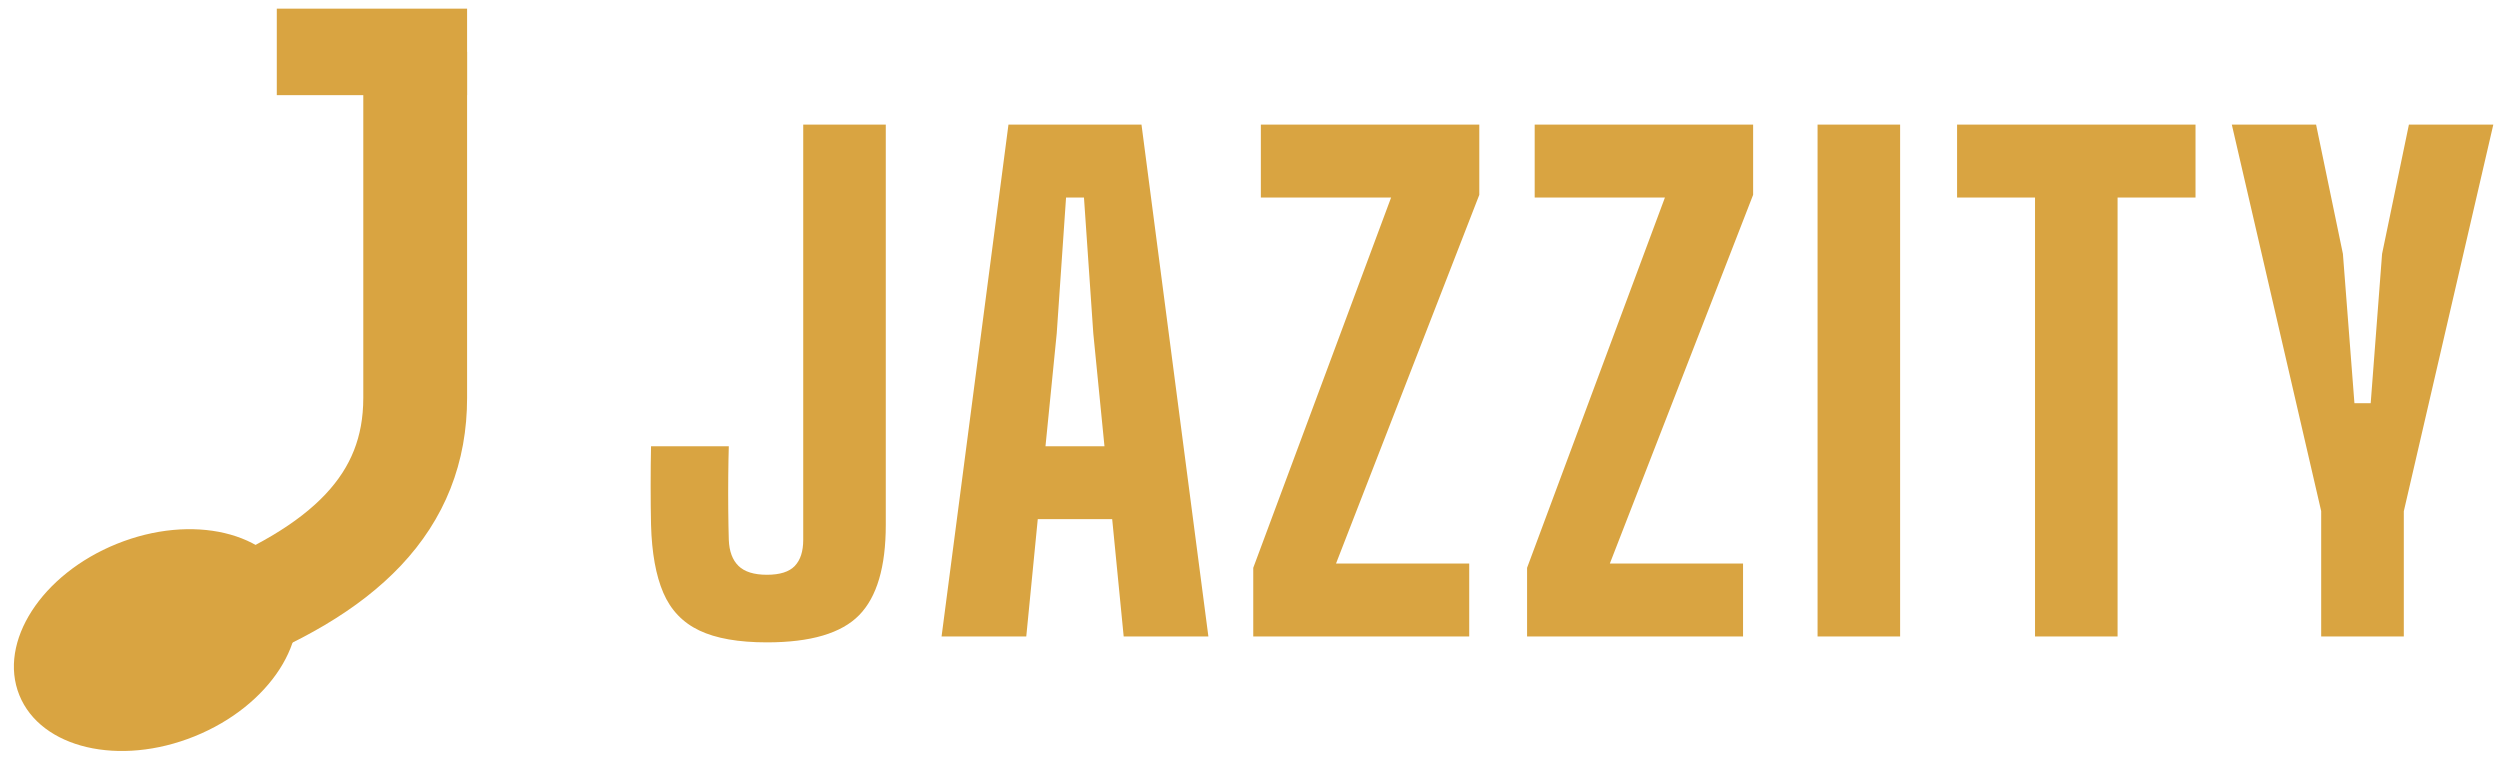
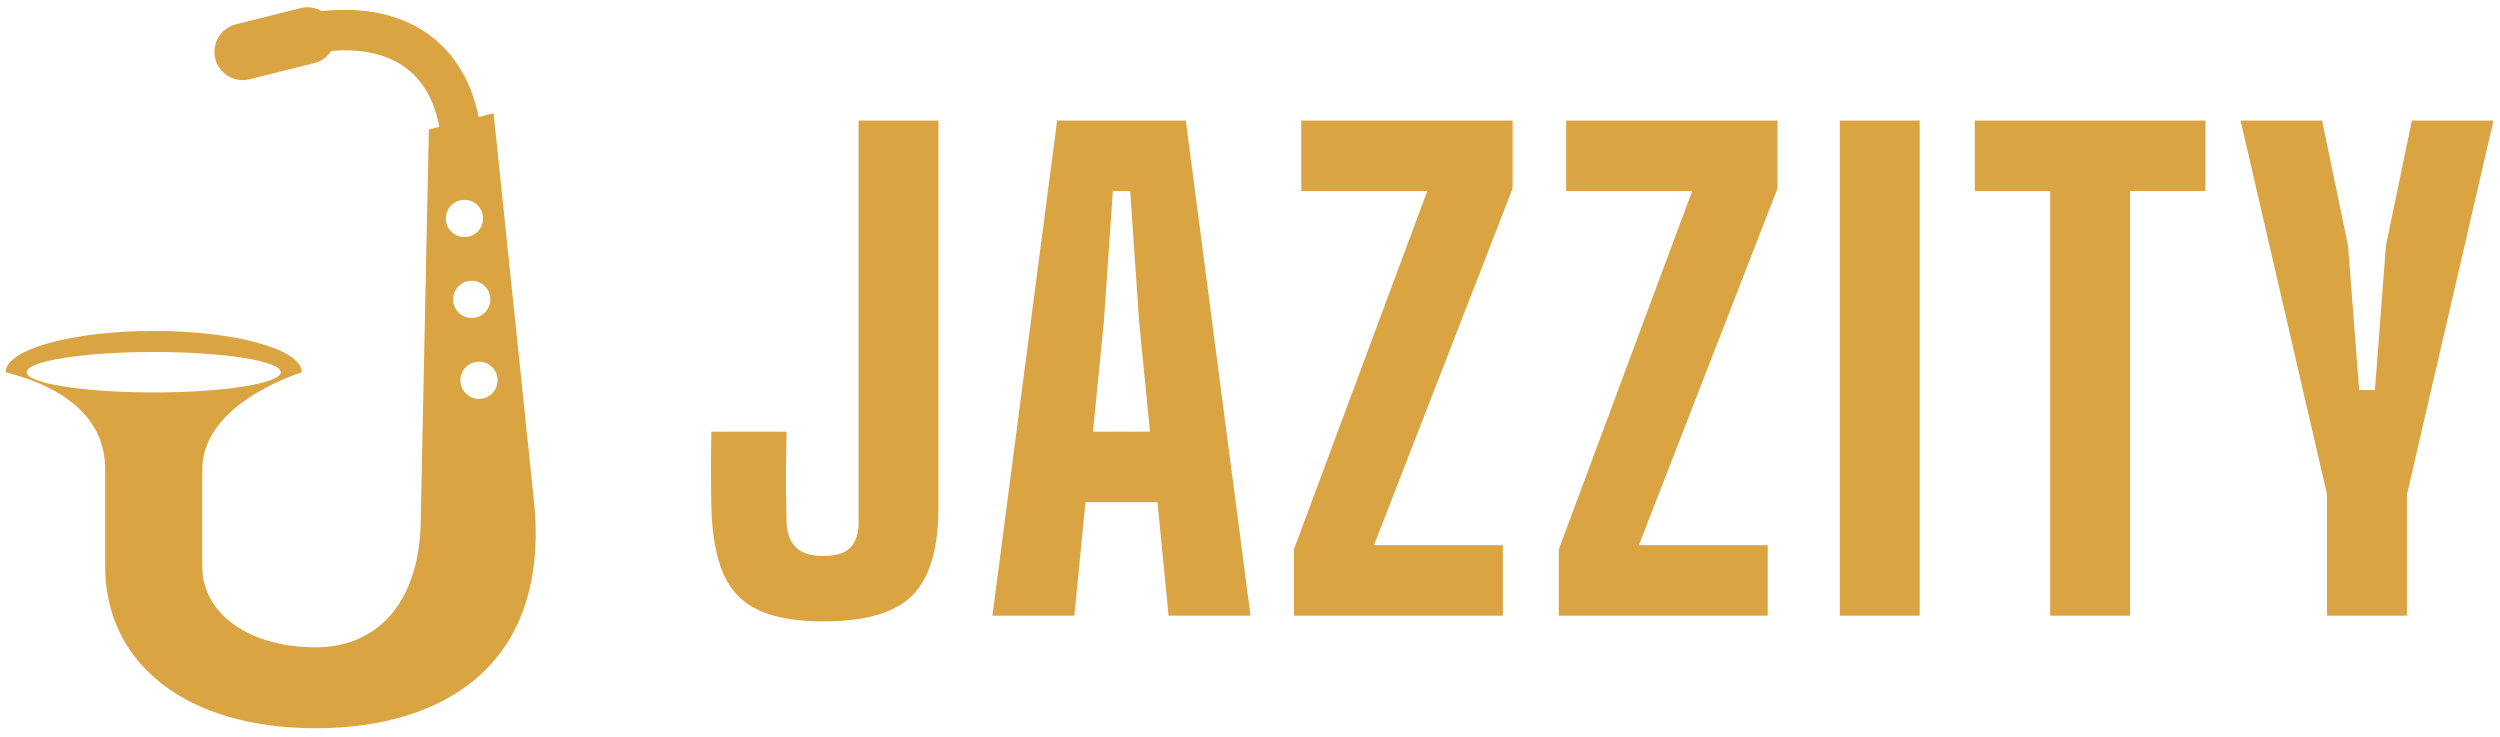
- <svg xmlns="http://www.w3.org/2000/svg" viewBox="0 -9.74 195.38 59.49">
-   <g transform="translate(0 -9.74) scale(0.676) translate(-16 -4)">
-     <path d="M48 10H70" stroke="#d9a441" stroke-width="10" />
-     <path d="M64 10V50C64 62 56 70 40 76" fill="none" stroke="#d9a441" stroke-width="12" />
-     <ellipse cx="34" cy="78" rx="17" ry="12" transform="rotate(-22 34 78)" fill="#d9a441" />
+ <svg xmlns="http://www.w3.org/2000/svg" viewBox="0 -9.74 201.97 59.49">
+   <g transform="translate(0 -9.74) scale(0.6537) translate(-11 -6)">
+     <path fill="#d9a441" fill-rule="evenodd" d="M64 22L72 20L77 68C79 88 66 96 50 96C34 96 24 88 24 76V64C24 58 19.5 54 11.7 52A18.3 5.1 0 0 1 48.3 52C42.5 54 36 58 36 64V76C36 82 42 86 50 86C58 86 63 80 63 70ZM14.3 52A15.7 2.5 0 0 0 45.7 52A15.7 2.5 0 0 0 14.3 52ZM70.7 33A2.3 2.3 0 1 0 66.1 33A2.3 2.3 0 1 0 70.7 33ZM71.6 43A2.3 2.3 0 1 0 67 43A2.3 2.3 0 1 0 71.6 43ZM72.5 53A2.3 2.3 0 1 0 67.9 53A2.3 2.3 0 1 0 72.5 53Z" />
+     <path d="M68 23C67 13 60 8.5 50 10" fill="none" stroke="#d9a441" stroke-width="5" stroke-linecap="round" />
+     <path d="M49 10.4L41 12.4" stroke="#d9a441" stroke-width="7" stroke-linecap="round" />
  </g>
-   <path transform="translate(49.86 40) scale(0.025)" fill="#d9a441" d="M403.114 18.495Q269.875 18.495 191.9 -18.565Q113.925 -55.625 79.15 -136.6Q44.375 -217.574 40.805 -348.889Q39.59 -406.134 39.59 -471.757Q39.59 -537.38 40.805 -594.625H283.889Q282.674 -553.895 282.174 -501.03Q281.674 -448.165 282.174 -395.407Q282.674 -342.649 283.889 -301.919Q285.889 -248.189 314.212 -220.507Q342.534 -192.824 403.114 -192.824Q464.049 -192.824 490.302 -220.507Q516.554 -248.189 516.554 -301.919V-1600.0H774.628V-348.889Q774.628 -151.81 691.406 -66.657Q608.183 18.495 403.114 18.495ZM949.02 0.0 1158.12 -1600.0H1574.003L1783.103 0.0H1518.319L1482.384 -366.681H1249.739L1213.804 0.0ZM1273.869 -594.56H1458.254L1423.329 -947.485L1394.169 -1372.121H1338.169L1309.009 -947.27ZM1923.355 0.0V-214.524L2354.305 -1372.121H1947.14V-1600.0H2630.013V-1380.551L2182.074 -227.879H2598.508V0.0ZM2779.355 0.0V-214.524L3210.305 -1372.121H2803.14V-1600.0H3486.013V-1380.551L3038.074 -227.879H3454.508V0.0ZM3687.45 0.0V-1600.0H3945.524V0.0ZM4367.24 0.0V-1372.121H4123.57V-1600.0H4868.983V-1372.121H4625.313V0.0ZM5261.81 0.0V-389.89V-391.89L4982.45 -1600.0H5245.879L5329.729 -1196.09L5365.749 -729.1H5416.589L5452.179 -1196.09L5536.029 -1600.0H5799.888L5520.098 -391.46V-389.46V0.0Z" />
+   <path transform="translate(56.45 40) scale(0.025)" fill="#d9a441" d="M403.114 18.495Q269.875 18.495 191.9 -18.565Q113.925 -55.625 79.15 -136.6Q44.375 -217.574 40.805 -348.889Q39.59 -406.134 39.59 -471.757Q39.59 -537.38 40.805 -594.625H283.889Q282.674 -553.895 282.174 -501.03Q281.674 -448.165 282.174 -395.407Q282.674 -342.649 283.889 -301.919Q285.889 -248.189 314.212 -220.507Q342.534 -192.824 403.114 -192.824Q464.049 -192.824 490.302 -220.507Q516.554 -248.189 516.554 -301.919V-1600.0H774.628V-348.889Q774.628 -151.81 691.406 -66.657Q608.183 18.495 403.114 18.495ZM949.02 0.0 1158.12 -1600.0H1574.003L1783.103 0.0H1518.319L1482.384 -366.681H1249.739L1213.804 0.0ZM1273.869 -594.56H1458.254L1423.329 -947.485L1394.169 -1372.121H1338.169L1309.009 -947.27ZM1923.355 0.0V-214.524L2354.305 -1372.121H1947.14V-1600.0H2630.013V-1380.551L2182.074 -227.879H2598.508V0.0ZM2779.355 0.0V-214.524L3210.305 -1372.121H2803.14V-1600.0H3486.013V-1380.551L3038.074 -227.879H3454.508V0.0ZM3687.45 0.0V-1600.0H3945.524V0.0ZM4367.24 0.0V-1372.121H4123.57V-1600.0H4868.983V-1372.121H4625.313V0.0ZM5261.81 0.0V-389.89V-391.89L4982.45 -1600.0H5245.879L5329.729 -1196.09L5365.749 -729.1H5416.589L5452.179 -1196.09L5536.029 -1600.0H5799.888L5520.098 -391.46V-389.46V0.0Z" />
</svg>
